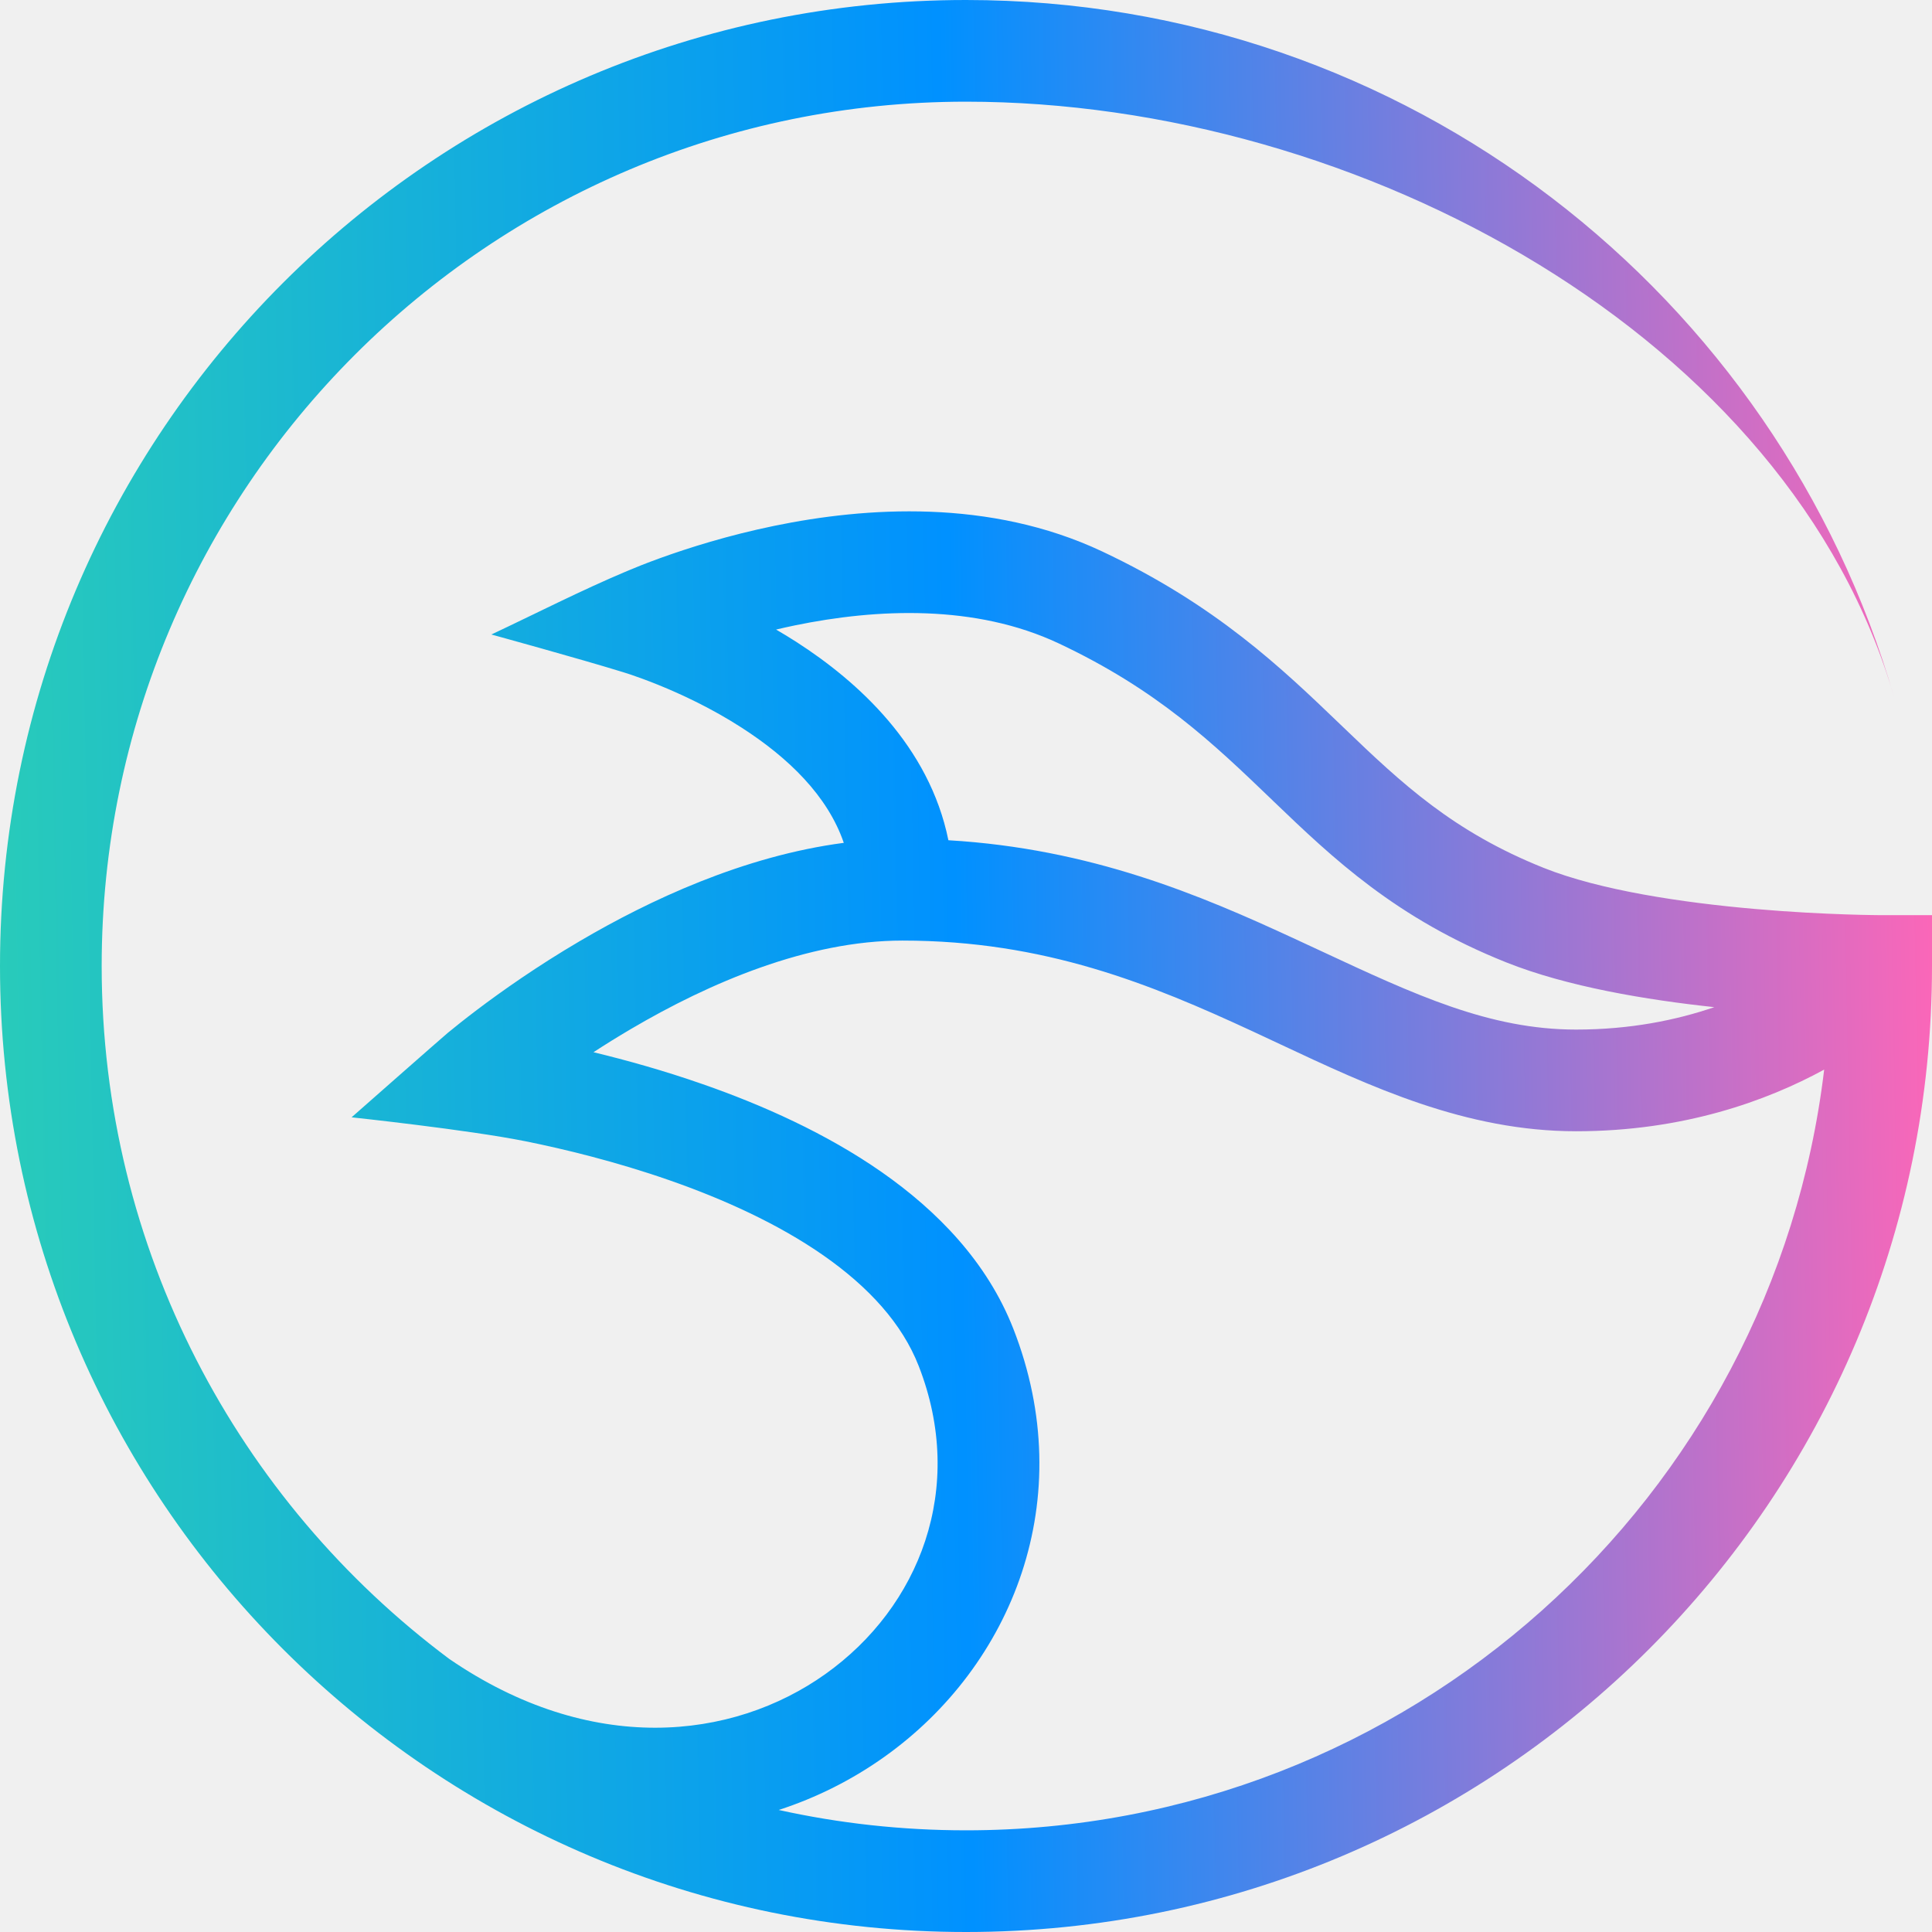
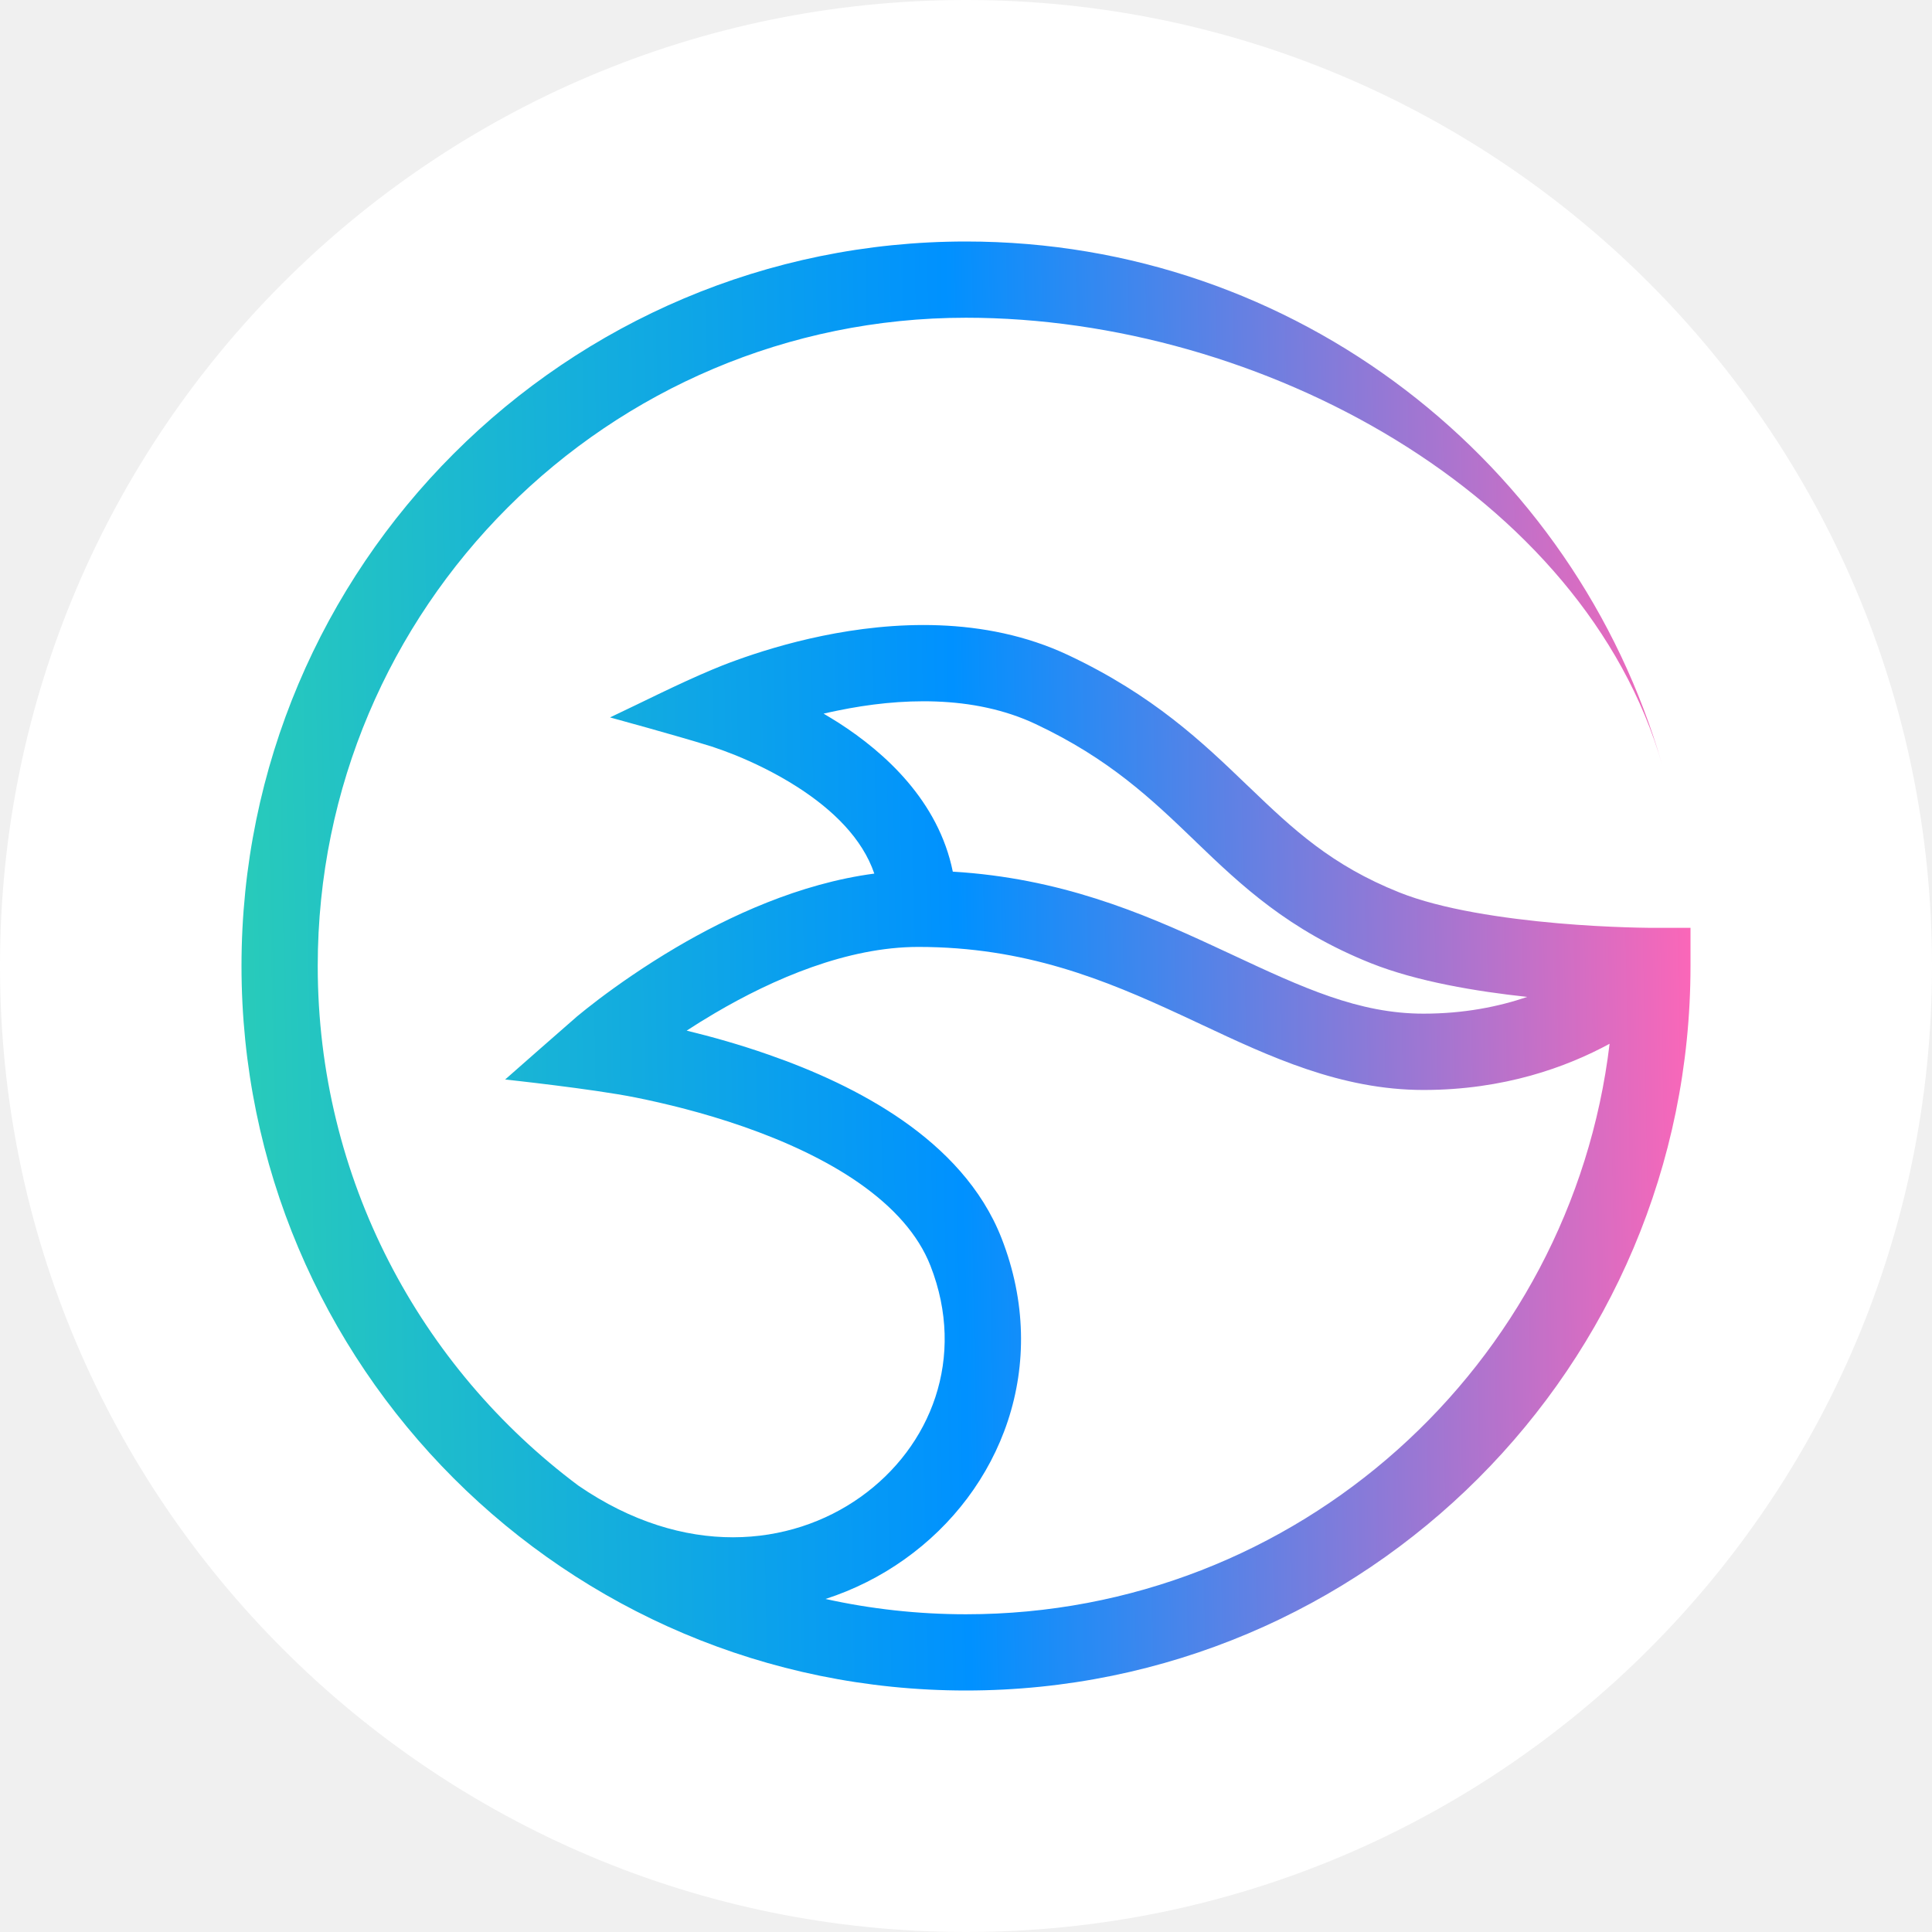
- <svg xmlns="http://www.w3.org/2000/svg" width="43" height="43" viewBox="0 0 43 43" fill="none">
-   <path class="bg" fill-rule="evenodd" clip-rule="evenodd" d="M9.996 36.92C5.302 33.412 2.263 27.811 2.263 21.5C2.263 10.876 10.876 2.263 21.5 2.263C30.268 2.263 39.844 7.503 42.16 15.528C39.572 6.561 31.303 0 21.5 0C9.626 0 0 9.626 0 21.5C0 33.374 9.626 43 21.5 43C33.374 43 43 33.374 43 21.5V20.368L41.819 20.368C41.784 20.368 41.731 20.367 41.661 20.366C41.523 20.364 41.32 20.36 41.067 20.351C40.56 20.334 39.855 20.3 39.066 20.231C37.453 20.091 35.613 19.817 34.36 19.317C32.344 18.511 31.206 17.444 29.906 16.195L29.831 16.123C28.528 14.872 27.064 13.466 24.528 12.272C22.029 11.096 19.266 11.285 17.235 11.703C16.204 11.915 15.321 12.195 14.695 12.421C14.38 12.535 14.129 12.636 13.953 12.711C12.931 13.141 11.939 13.65 10.936 14.122C10.936 14.122 12.904 14.662 13.877 14.963C13.912 14.974 13.967 14.991 14.039 15.015C14.183 15.064 14.393 15.139 14.648 15.242C15.162 15.45 15.837 15.764 16.503 16.193C17.553 16.868 18.423 17.716 18.78 18.759C16.552 19.052 14.462 20.03 12.899 20.949C11.951 21.506 11.163 22.063 10.611 22.48C10.334 22.69 10.116 22.865 9.964 22.99C9.837 23.095 7.825 24.868 7.825 24.868C7.825 24.868 10.42 25.144 11.701 25.402C12.553 25.574 13.702 25.851 14.9 26.269C16.104 26.689 17.32 27.239 18.329 27.943C19.34 28.649 20.081 29.465 20.446 30.399C21.511 33.119 20.466 35.769 18.369 37.26C16.297 38.733 13.146 39.083 9.996 36.92ZM17.332 40.284C18.179 40.009 18.97 39.609 19.68 39.104C22.534 37.076 24.035 33.361 22.554 29.575C21.972 28.087 20.859 26.95 19.624 26.087C18.387 25.224 16.963 24.591 15.646 24.132C14.779 23.829 13.942 23.596 13.209 23.419C13.469 23.249 13.749 23.075 14.047 22.9C15.788 21.875 17.982 20.934 20.085 20.934C23.256 20.934 25.618 21.907 27.872 22.951C28.077 23.046 28.283 23.143 28.49 23.24C30.504 24.185 32.62 25.178 35.079 25.178C37.463 25.178 39.32 24.504 40.6 23.806C39.461 33.343 31.344 40.737 21.5 40.737C20.069 40.737 18.674 40.581 17.332 40.284ZM38.155 22.416C37.307 22.706 36.28 22.915 35.079 22.915C33.15 22.915 31.493 22.142 29.39 21.161C29.204 21.075 29.016 20.987 28.823 20.898C26.717 19.922 24.28 18.888 21.108 18.701C20.682 16.601 19.09 15.166 17.727 14.289C17.575 14.191 17.424 14.099 17.273 14.012C17.409 13.98 17.549 13.949 17.692 13.919C19.524 13.542 21.711 13.448 23.564 14.32C25.763 15.355 27.003 16.546 28.294 17.785L28.338 17.828C29.666 19.103 31.07 20.44 33.521 21.418C34.882 21.962 36.644 22.254 38.155 22.416Z" fill="url(#paint0_linear_206_81)" />
+ <svg xmlns="http://www.w3.org/2000/svg" width="24" height="24" viewBox="0 0 24 24" fill="none">
+   <rect class="bg" width="24" height="24" rx="12" fill="white" />
+   <path class="fg" fill-rule="evenodd" clip-rule="evenodd" d="M7.185 18.455C5.219 16.986 3.947 14.642 3.947 12C3.947 7.553 7.553 3.947 12 3.947C15.671 3.947 19.679 6.141 20.648 9.5C19.565 5.746 16.104 3 12 3C7.029 3 3 7.029 3 12C3 16.971 7.029 21 12 21C16.971 21 21 16.971 21 12V11.526L20.506 11.526C20.491 11.526 20.469 11.526 20.44 11.525C20.382 11.524 20.297 11.523 20.191 11.519C19.979 11.512 19.684 11.498 19.353 11.469C18.678 11.41 17.908 11.296 17.383 11.086C16.539 10.749 16.063 10.302 15.519 9.779L15.487 9.749C14.942 9.225 14.329 8.637 13.268 8.137C12.221 7.645 11.065 7.724 10.215 7.899C9.783 7.988 9.414 8.105 9.151 8.2C9.02 8.247 8.914 8.29 8.841 8.321C8.413 8.501 7.998 8.714 7.578 8.912C7.578 8.912 8.402 9.137 8.809 9.264C8.824 9.268 8.847 9.275 8.877 9.286C8.937 9.306 9.025 9.337 9.132 9.38C9.347 9.467 9.629 9.599 9.908 9.778C10.348 10.061 10.712 10.416 10.861 10.852C9.929 10.975 9.054 11.384 8.4 11.769C8.003 12.003 7.673 12.236 7.442 12.41C7.326 12.498 7.234 12.572 7.171 12.624C7.118 12.668 6.275 13.41 6.275 13.41C6.275 13.41 7.362 13.526 7.898 13.634C8.255 13.706 8.736 13.821 9.237 13.996C9.741 14.172 10.25 14.402 10.673 14.697C11.096 14.993 11.406 15.334 11.559 15.725C12.004 16.864 11.567 17.973 10.689 18.597C9.822 19.214 8.503 19.36 7.185 18.455ZM10.255 19.863C10.61 19.748 10.941 19.581 11.238 19.369C12.433 18.52 13.061 16.965 12.441 15.38C12.197 14.757 11.732 14.281 11.215 13.92C10.697 13.559 10.101 13.294 9.549 13.102C9.187 12.975 8.836 12.877 8.53 12.803C8.638 12.732 8.756 12.659 8.88 12.586C9.609 12.157 10.527 11.763 11.408 11.763C12.735 11.763 13.724 12.17 14.667 12.607C14.753 12.647 14.839 12.688 14.926 12.728C15.769 13.124 16.655 13.54 17.684 13.54C18.682 13.54 19.46 13.257 19.995 12.966C19.518 16.958 16.121 20.053 12 20.053C11.401 20.053 10.817 19.987 10.255 19.863ZM18.972 12.384C18.617 12.505 18.187 12.592 17.684 12.592C16.877 12.592 16.183 12.269 15.303 11.858C15.225 11.822 15.146 11.785 15.066 11.748C14.184 11.339 13.164 10.907 11.836 10.828C11.658 9.949 10.991 9.348 10.421 8.981C10.357 8.941 10.294 8.902 10.231 8.865C10.288 8.852 10.346 8.839 10.406 8.827C11.173 8.669 12.088 8.629 12.864 8.994C13.784 9.428 14.304 9.926 14.844 10.445L14.862 10.463C15.418 10.997 16.006 11.556 17.032 11.966C17.602 12.193 18.339 12.316 18.972 12.384Z" fill="url(#paint0_linear_44_1210)" />
  <defs>
-     <linearGradient id="paint0_linear_206_81" x1="0" y1="43" x2="43.771" y2="42.2" gradientUnits="userSpaceOnUse">
+     <linearGradient id="paint0_linear_44_1210" x1="3" y1="21" x2="21.323" y2="20.665" gradientUnits="userSpaceOnUse">
      <stop stop-color="#29CCB9" />
      <stop offset="0.495" stop-color="#0091FF" />
      <stop offset="1" stop-color="#FF66B7" />
    </linearGradient>
  </defs>
</svg>
